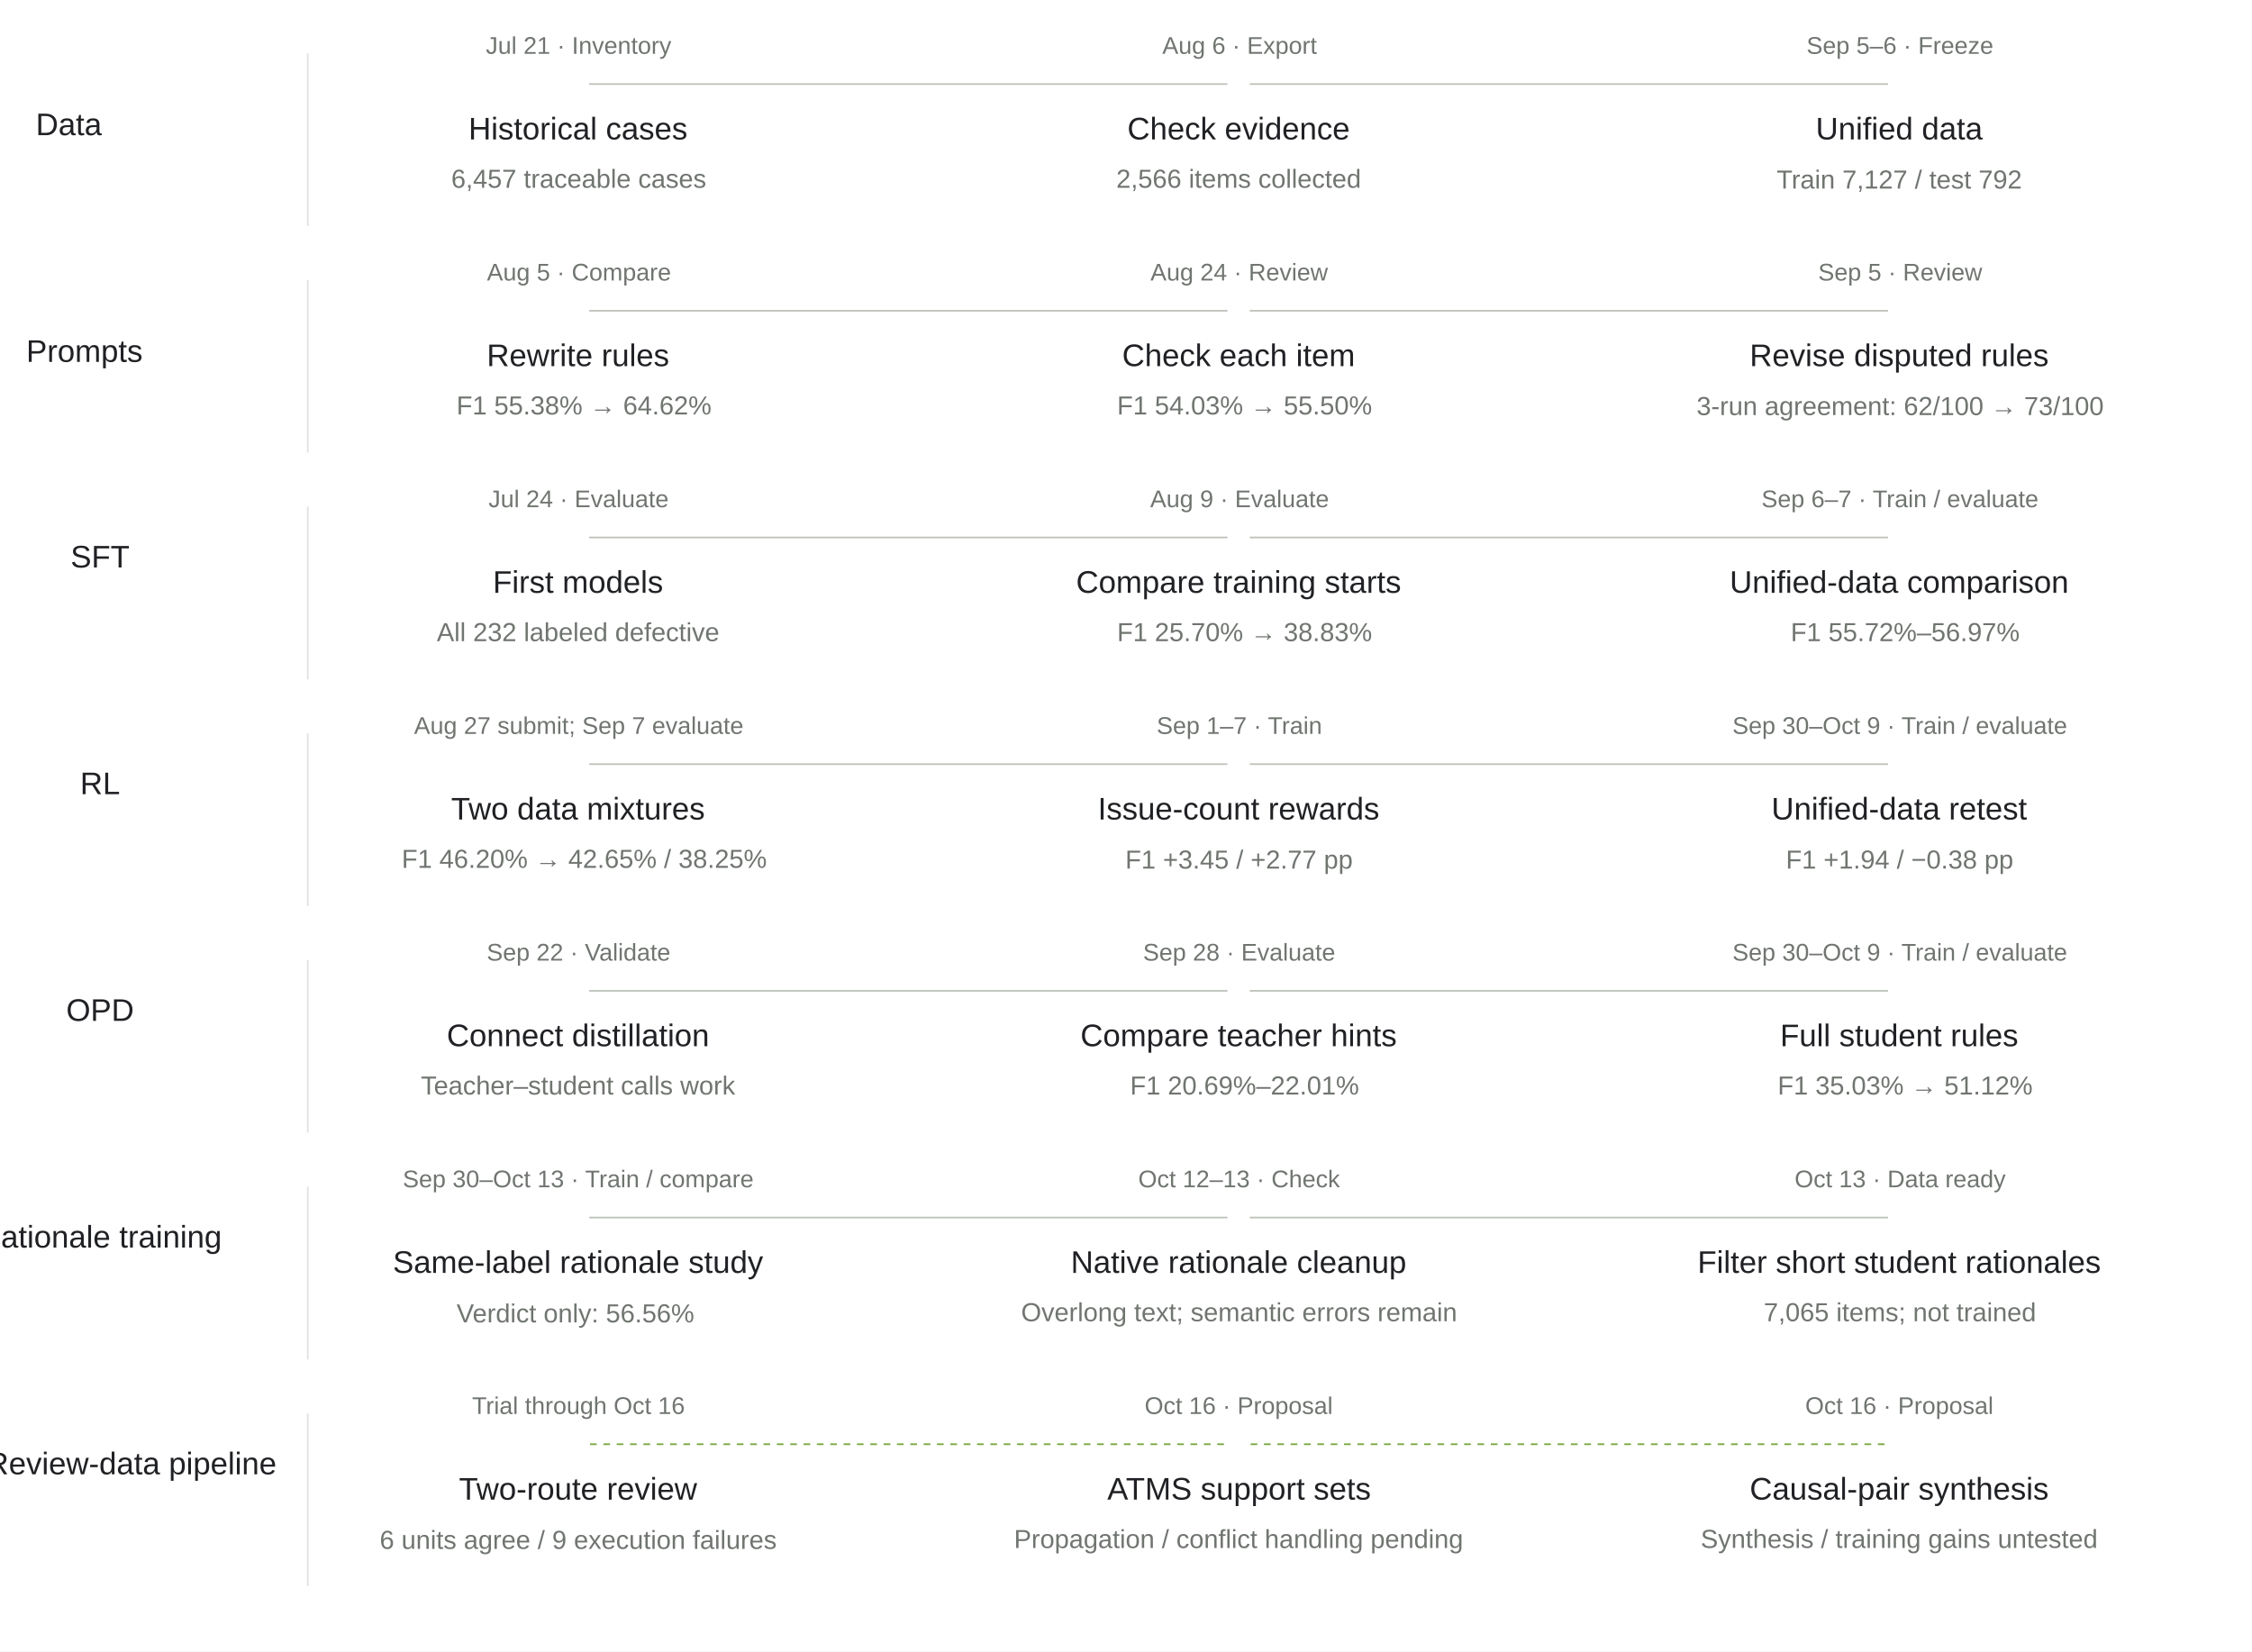
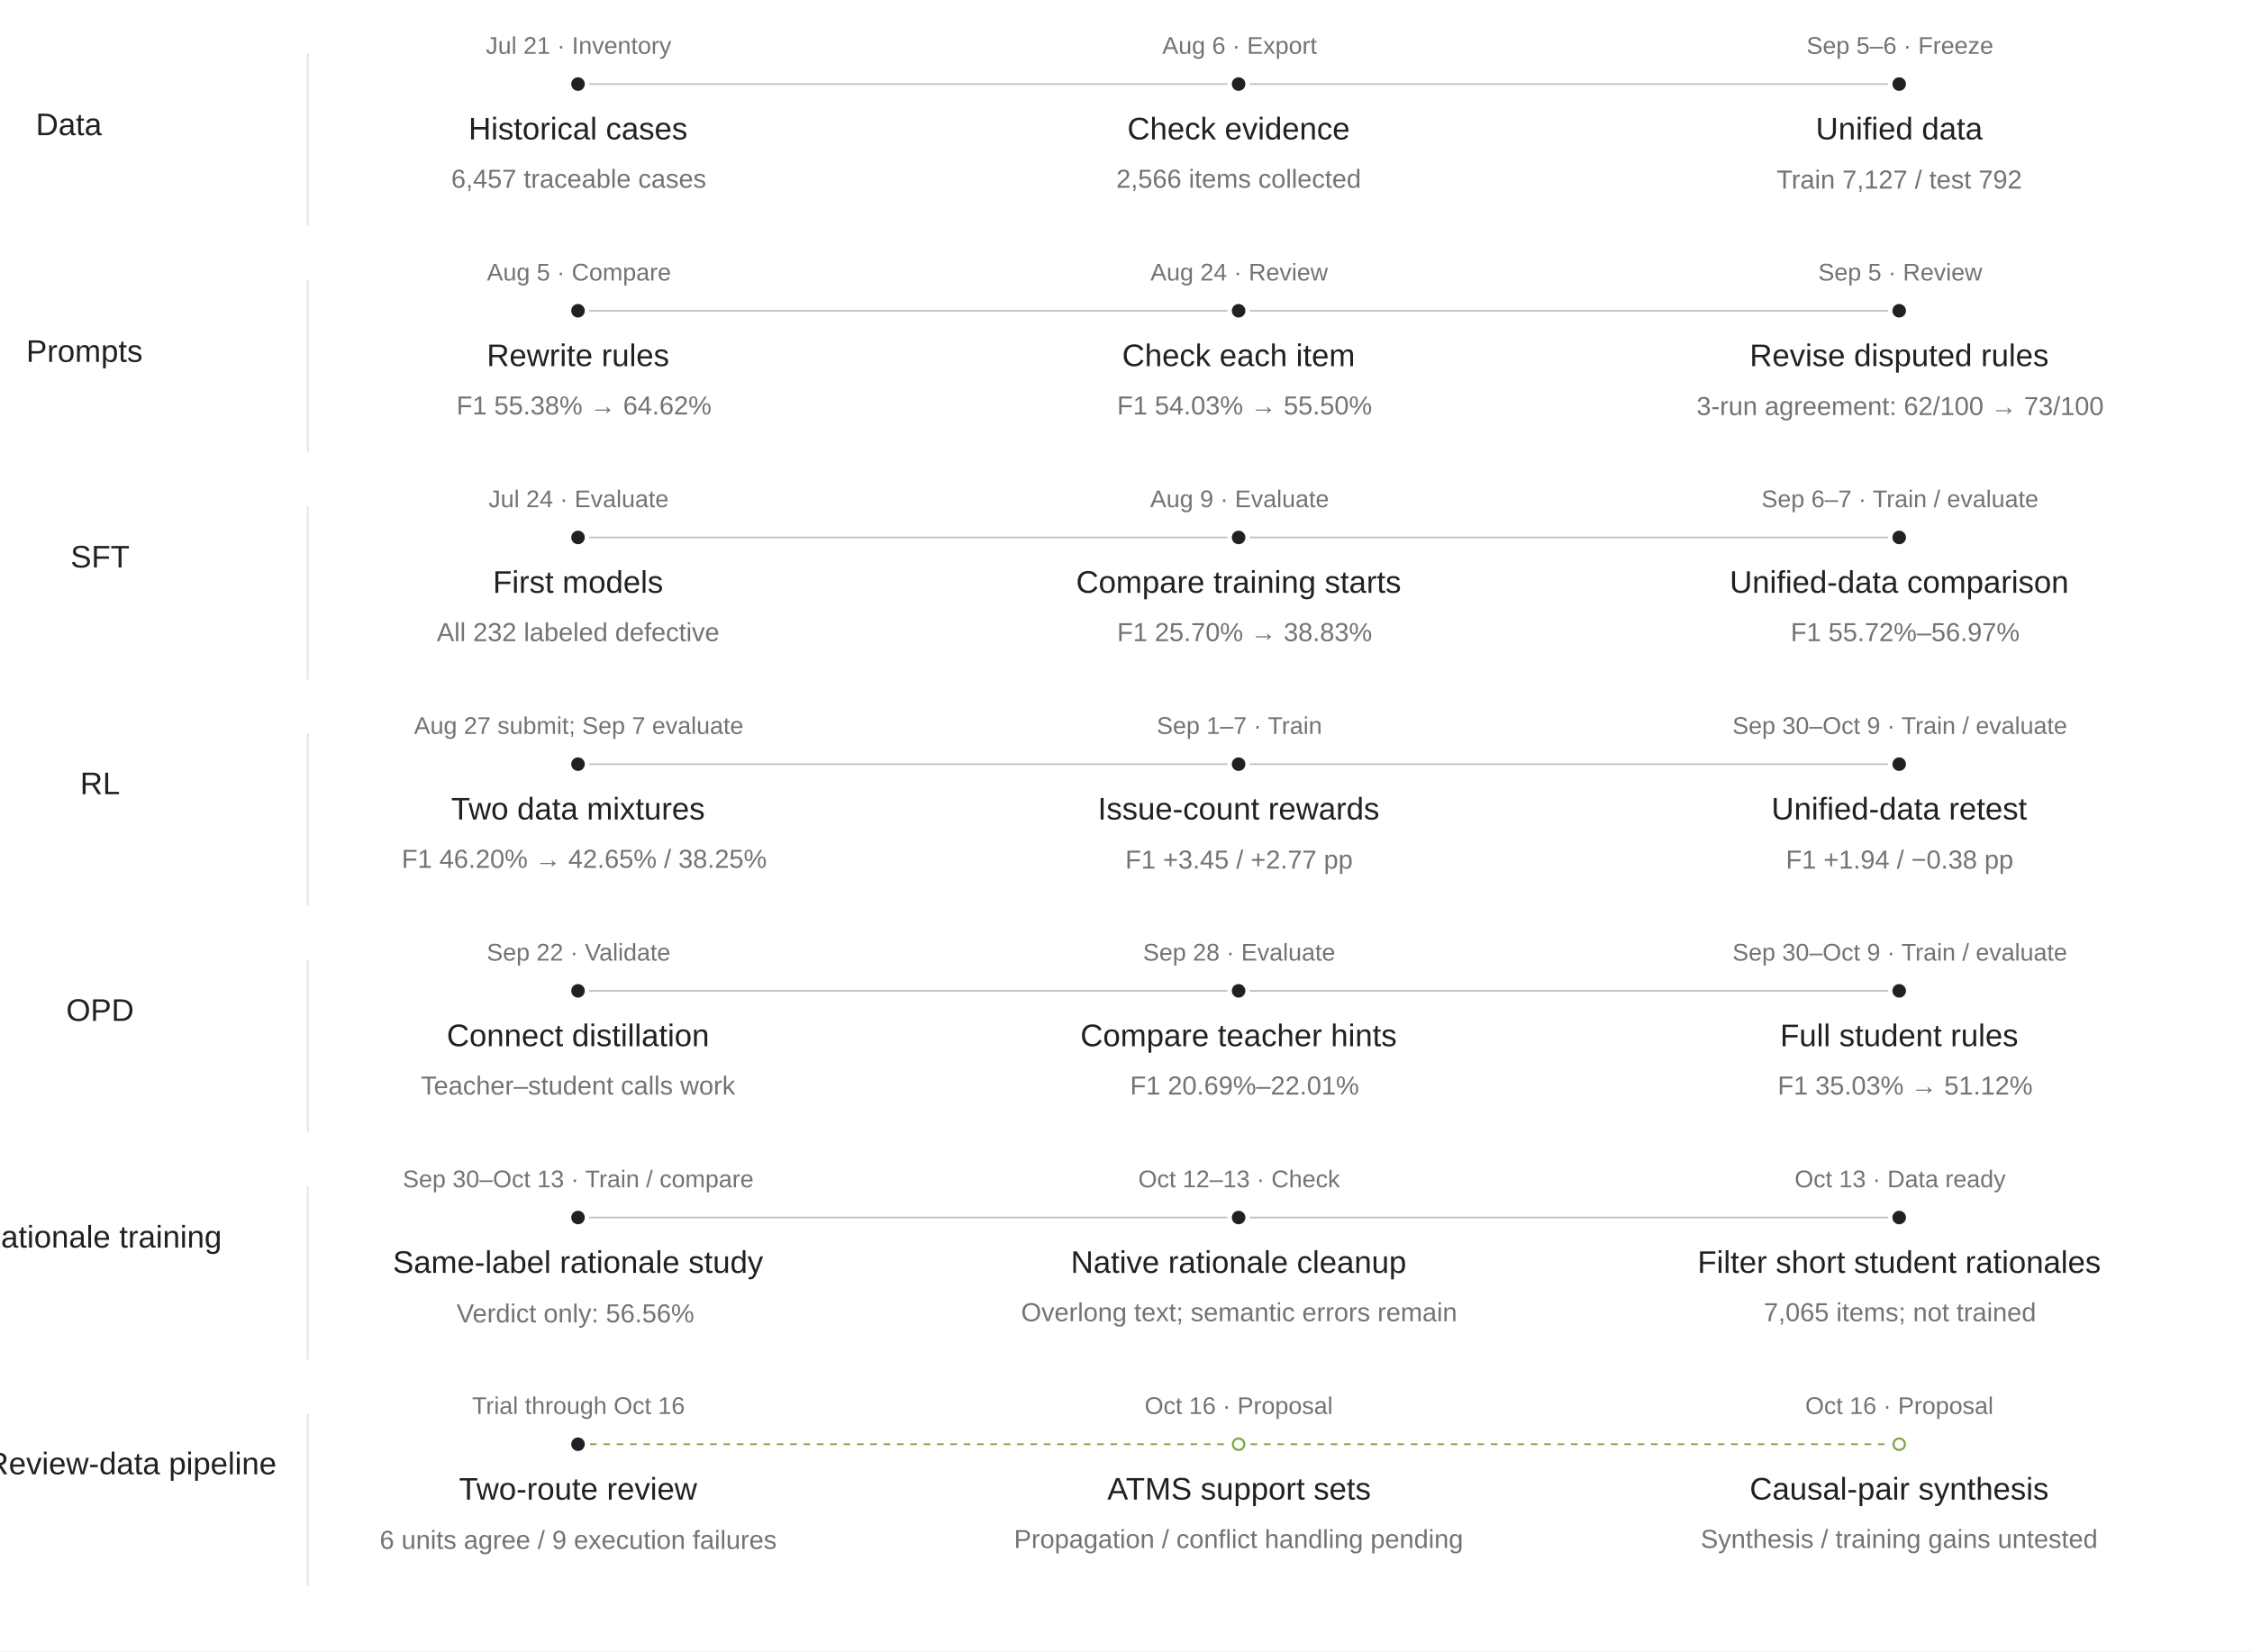
<svg xmlns="http://www.w3.org/2000/svg" xmlns:xlink="http://www.w3.org/1999/xlink" width="1080pt" height="792pt" viewBox="0 0 1080 792" version="1.1" lang="en">
  <defs>
+     <path id="m31ebb93347" d="M 0 2.75  C 0.729 2.75 1.429 2.46 1.945 1.945  C 2.46 1.429 2.75 0.729 2.75 0  C 2.75 -0.729 2.46 -1.429 1.945 -1.945  C 1.429 -2.46 0.729 -2.75 0 -2.75  C -0.729 -2.75 -1.429 -2.46 -1.945 -1.945  C -2.46 -1.429 -2.75 -0.729 -2.75 0  C -2.75 0.729 -2.46 1.429 -1.945 1.945  C -1.429 2.46 -0.729 2.75 0 2.75  z " style="stroke: #202124" />
+     <path id="m8938351b1c" d="M 0 2.75  C 0.729 2.75 1.429 2.46 1.945 1.945  C 2.46 1.429 2.75 0.729 2.75 0  C 2.75 -0.729 2.46 -1.429 1.945 -1.945  C 1.429 -2.46 0.729 -2.75 0 -2.75  C -0.729 -2.75 -1.429 -2.46 -1.945 -1.945  C -2.46 -1.429 -2.75 -0.729 -2.75 0  C -2.75 0.729 -2.46 1.429 -1.945 1.945  C -1.429 2.46 -0.729 2.75 0 2.75  z " style="stroke: #78a641" />
    <style type="text/css">*{stroke-linejoin: round; stroke-linecap: butt}</style>
  </defs>
  <g id="figure_1">
    <g id="patch_1">
      <path d="M 0 792  L 1080 792  L 1080 0  L 0 0  z " style="fill: #ffffff" />
    </g>
    <g id="axes_1">
      <g id="line2d_1">
        <path d="M 147.6 25.92  L 147.6 108  " clip-path="url(#p50ed8afd8c)" style="fill: none; stroke: #e1e4e0; stroke-width: 0.8; stroke-linecap: square" />
      </g>
      <g id="line2d_2">
        <g clip-path="url(#p50ed8afd8c)">
          <use xlink:href="#m31ebb93347" x="277.2" y="40.32" style="fill: #202124; stroke: #202124" />
        </g>
      </g>
      <g id="line2d_3">
        <path d="M 282.96 40.32  L 588.24 40.32  " clip-path="url(#p50ed8afd8c)" style="fill: none; stroke: #bec3ba; stroke-width: 0.8; stroke-linecap: square" />
      </g>
      <g id="line2d_4">
        <g clip-path="url(#p50ed8afd8c)">
          <use xlink:href="#m31ebb93347" x="594" y="40.32" style="fill: #202124; stroke: #202124" />
        </g>
      </g>
      <g id="line2d_5">
        <path d="M 599.76 40.32  L 905.04 40.32  " clip-path="url(#p50ed8afd8c)" style="fill: none; stroke: #bec3ba; stroke-width: 0.8; stroke-linecap: square" />
      </g>
      <g id="line2d_6">
        <g clip-path="url(#p50ed8afd8c)">
          <use xlink:href="#m31ebb93347" x="910.8" y="40.32" style="fill: #202124; stroke: #202124" />
        </g>
      </g>
      <g id="line2d_7">
        <path d="M 147.6 134.64  L 147.6 216.72  " clip-path="url(#p50ed8afd8c)" style="fill: none; stroke: #e1e4e0; stroke-width: 0.8; stroke-linecap: square" />
      </g>
      <g id="line2d_8">
        <g clip-path="url(#p50ed8afd8c)">
          <use xlink:href="#m31ebb93347" x="277.2" y="149.04" style="fill: #202124; stroke: #202124" />
        </g>
      </g>
      <g id="line2d_9">
        <path d="M 282.96 149.04  L 588.24 149.04  " clip-path="url(#p50ed8afd8c)" style="fill: none; stroke: #bec3ba; stroke-width: 0.8; stroke-linecap: square" />
      </g>
      <g id="line2d_10">
        <g clip-path="url(#p50ed8afd8c)">
          <use xlink:href="#m31ebb93347" x="594" y="149.04" style="fill: #202124; stroke: #202124" />
        </g>
      </g>
      <g id="line2d_11">
        <path d="M 599.76 149.04  L 905.04 149.04  " clip-path="url(#p50ed8afd8c)" style="fill: none; stroke: #bec3ba; stroke-width: 0.8; stroke-linecap: square" />
      </g>
      <g id="line2d_12">
        <g clip-path="url(#p50ed8afd8c)">
          <use xlink:href="#m31ebb93347" x="910.8" y="149.04" style="fill: #202124; stroke: #202124" />
        </g>
      </g>
      <g id="line2d_13">
        <path d="M 147.6 243.36  L 147.6 325.44  " clip-path="url(#p50ed8afd8c)" style="fill: none; stroke: #e1e4e0; stroke-width: 0.8; stroke-linecap: square" />
      </g>
      <g id="line2d_14">
        <g clip-path="url(#p50ed8afd8c)">
          <use xlink:href="#m31ebb93347" x="277.2" y="257.76" style="fill: #202124; stroke: #202124" />
        </g>
      </g>
      <g id="line2d_15">
        <path d="M 282.96 257.76  L 588.24 257.76  " clip-path="url(#p50ed8afd8c)" style="fill: none; stroke: #bec3ba; stroke-width: 0.8; stroke-linecap: square" />
      </g>
      <g id="line2d_16">
        <g clip-path="url(#p50ed8afd8c)">
          <use xlink:href="#m31ebb93347" x="594" y="257.76" style="fill: #202124; stroke: #202124" />
        </g>
      </g>
      <g id="line2d_17">
        <path d="M 599.76 257.76  L 905.04 257.76  " clip-path="url(#p50ed8afd8c)" style="fill: none; stroke: #bec3ba; stroke-width: 0.8; stroke-linecap: square" />
      </g>
      <g id="line2d_18">
        <g clip-path="url(#p50ed8afd8c)">
          <use xlink:href="#m31ebb93347" x="910.8" y="257.76" style="fill: #202124; stroke: #202124" />
        </g>
      </g>
      <g id="line2d_19">
        <path d="M 147.6 352.08  L 147.6 434.16  " clip-path="url(#p50ed8afd8c)" style="fill: none; stroke: #e1e4e0; stroke-width: 0.8; stroke-linecap: square" />
      </g>
      <g id="line2d_20">
        <g clip-path="url(#p50ed8afd8c)">
          <use xlink:href="#m31ebb93347" x="277.2" y="366.48" style="fill: #202124; stroke: #202124" />
        </g>
      </g>
      <g id="line2d_21">
        <path d="M 282.96 366.48  L 588.24 366.48  " clip-path="url(#p50ed8afd8c)" style="fill: none; stroke: #bec3ba; stroke-width: 0.8; stroke-linecap: square" />
      </g>
      <g id="line2d_22">
        <g clip-path="url(#p50ed8afd8c)">
          <use xlink:href="#m31ebb93347" x="594" y="366.48" style="fill: #202124; stroke: #202124" />
        </g>
      </g>
      <g id="line2d_23">
        <path d="M 599.76 366.48  L 905.04 366.48  " clip-path="url(#p50ed8afd8c)" style="fill: none; stroke: #bec3ba; stroke-width: 0.8; stroke-linecap: square" />
      </g>
      <g id="line2d_24">
        <g clip-path="url(#p50ed8afd8c)">
          <use xlink:href="#m31ebb93347" x="910.8" y="366.48" style="fill: #202124; stroke: #202124" />
        </g>
      </g>
      <g id="line2d_25">
        <path d="M 147.6 460.8  L 147.6 542.88  " clip-path="url(#p50ed8afd8c)" style="fill: none; stroke: #e1e4e0; stroke-width: 0.8; stroke-linecap: square" />
      </g>
      <g id="line2d_26">
        <g clip-path="url(#p50ed8afd8c)">
          <use xlink:href="#m31ebb93347" x="277.2" y="475.2" style="fill: #202124; stroke: #202124" />
        </g>
      </g>
      <g id="line2d_27">
        <path d="M 282.96 475.2  L 588.24 475.2  " clip-path="url(#p50ed8afd8c)" style="fill: none; stroke: #bec3ba; stroke-width: 0.8; stroke-linecap: square" />
      </g>
      <g id="line2d_28">
        <g clip-path="url(#p50ed8afd8c)">
          <use xlink:href="#m31ebb93347" x="594" y="475.2" style="fill: #202124; stroke: #202124" />
        </g>
      </g>
      <g id="line2d_29">
        <path d="M 599.76 475.2  L 905.04 475.2  " clip-path="url(#p50ed8afd8c)" style="fill: none; stroke: #bec3ba; stroke-width: 0.8; stroke-linecap: square" />
      </g>
      <g id="line2d_30">
        <g clip-path="url(#p50ed8afd8c)">
          <use xlink:href="#m31ebb93347" x="910.8" y="475.2" style="fill: #202124; stroke: #202124" />
        </g>
      </g>
      <g id="line2d_31">
        <path d="M 147.6 569.52  L 147.6 651.6  " clip-path="url(#p50ed8afd8c)" style="fill: none; stroke: #e1e4e0; stroke-width: 0.8; stroke-linecap: square" />
      </g>
      <g id="line2d_32">
        <g clip-path="url(#p50ed8afd8c)">
          <use xlink:href="#m31ebb93347" x="277.2" y="583.92" style="fill: #202124; stroke: #202124" />
        </g>
      </g>
      <g id="line2d_33">
        <path d="M 282.96 583.92  L 588.24 583.92  " clip-path="url(#p50ed8afd8c)" style="fill: none; stroke: #bec3ba; stroke-width: 0.8; stroke-linecap: square" />
      </g>
      <g id="line2d_34">
        <g clip-path="url(#p50ed8afd8c)">
          <use xlink:href="#m31ebb93347" x="594" y="583.92" style="fill: #202124; stroke: #202124" />
        </g>
      </g>
      <g id="line2d_35">
        <path d="M 599.76 583.92  L 905.04 583.92  " clip-path="url(#p50ed8afd8c)" style="fill: none; stroke: #bec3ba; stroke-width: 0.8; stroke-linecap: square" />
      </g>
      <g id="line2d_36">
        <g clip-path="url(#p50ed8afd8c)">
          <use xlink:href="#m31ebb93347" x="910.8" y="583.92" style="fill: #202124; stroke: #202124" />
        </g>
      </g>
      <g id="line2d_37">
        <path d="M 147.6 678.24  L 147.6 760.32  " clip-path="url(#p50ed8afd8c)" style="fill: none; stroke: #e1e4e0; stroke-width: 0.8; stroke-linecap: square" />
      </g>
      <g id="line2d_38">
        <g clip-path="url(#p50ed8afd8c)">
          <use xlink:href="#m31ebb93347" x="277.2" y="692.64" style="fill: #202124; stroke: #202124" />
        </g>
      </g>
      <g id="line2d_39">
        <path d="M 282.96 692.64  L 588.24 692.64  " clip-path="url(#p50ed8afd8c)" style="fill: none; stroke-dasharray: 3.2,3.2; stroke-dashoffset: 0; stroke: #78a641; stroke-width: 0.8" />
      </g>
      <g id="line2d_40">
        <g clip-path="url(#p50ed8afd8c)">
          <use xlink:href="#m8938351b1c" x="594" y="692.64" style="fill: #ffffff; stroke: #78a641" />
        </g>
      </g>
      <g id="line2d_41">
        <path d="M 599.76 692.64  L 905.04 692.64  " clip-path="url(#p50ed8afd8c)" style="fill: none; stroke-dasharray: 3.2,3.2; stroke-dashoffset: 0; stroke: #78a641; stroke-width: 0.8" />
      </g>
      <g id="line2d_42">
        <g clip-path="url(#p50ed8afd8c)">
          <use xlink:href="#m8938351b1c" x="910.8" y="692.64" style="fill: #ffffff; stroke: #78a641" />
        </g>
      </g>
      <g id="text_1">
        <text x="33" y="64.838" font-size="15" font-family="Arial, PingFang SC, Hiragino Sans, Microsoft YaHei, sans-serif" fill="#202124" text-anchor="middle">Data</text>
      </g>
      <g id="text_2">
        <text x="277.475" y="25.818" font-size="11.6" font-family="Arial, PingFang SC, Hiragino Sans, Microsoft YaHei, sans-serif" fill="#707570" text-anchor="middle">Jul 21 · Inventory</text>
      </g>
      <g id="text_3">
        <text x="277.2" y="66.87" font-size="15" font-family="Arial, PingFang SC, Hiragino Sans, Microsoft YaHei, sans-serif" fill="#202124" text-anchor="middle">Historical cases</text>
      </g>
      <g id="text_4">
        <text x="277.554" y="90.045" font-size="12.5" font-family="Arial, PingFang SC, Hiragino Sans, Microsoft YaHei, sans-serif" fill="#707570" text-anchor="middle">6,457 traceable cases</text>
      </g>
      <g id="text_5">
        <text x="594.488" y="25.818" font-size="11.6" font-family="Arial, PingFang SC, Hiragino Sans, Microsoft YaHei, sans-serif" fill="#707570" text-anchor="middle">Aug 6 · Export</text>
      </g>
      <g id="text_6">
        <text x="594" y="66.87" font-size="15" font-family="Arial, PingFang SC, Hiragino Sans, Microsoft YaHei, sans-serif" fill="#202124" text-anchor="middle">Check evidence</text>
      </g>
      <g id="text_7">
        <text x="594.042" y="90.045" font-size="12.5" font-family="Arial, PingFang SC, Hiragino Sans, Microsoft YaHei, sans-serif" fill="#707570" text-anchor="middle">2,566 items collected</text>
      </g>
      <g id="text_8">
        <text x="911.175" y="25.818" font-size="11.6" font-family="Arial, PingFang SC, Hiragino Sans, Microsoft YaHei, sans-serif" fill="#707570" text-anchor="middle">Sep 5–6 · Freeze</text>
      </g>
      <g id="text_9">
        <text x="910.8" y="66.87" font-size="15" font-family="Arial, PingFang SC, Hiragino Sans, Microsoft YaHei, sans-serif" fill="#202124" text-anchor="middle">Unified data</text>
      </g>
      <g id="text_10">
        <text x="910.847" y="90.42" font-size="12.5" font-family="Arial, PingFang SC, Hiragino Sans, Microsoft YaHei, sans-serif" fill="#707570" text-anchor="middle">Train 7,127 / test 792</text>
      </g>
      <g id="text_11">
        <text x="40.5" y="173.558" font-size="15" font-family="Arial, PingFang SC, Hiragino Sans, Microsoft YaHei, sans-serif" fill="#202124" text-anchor="middle">Prompts</text>
      </g>
      <g id="text_12">
        <text x="277.688" y="134.538" font-size="11.6" font-family="Arial, PingFang SC, Hiragino Sans, Microsoft YaHei, sans-serif" fill="#707570" text-anchor="middle">Aug 5 · Compare</text>
      </g>
      <g id="text_13">
        <text x="277.2" y="175.59" font-size="15" font-family="Arial, PingFang SC, Hiragino Sans, Microsoft YaHei, sans-serif" fill="#202124" text-anchor="middle">Rewrite rules</text>
      </g>
      <g id="text_14">
        <text x="218.915" y="198.765" font-size="12.5" font-family="Arial, PingFang SC, Hiragino Sans, Microsoft YaHei, sans-serif" fill="#707570">F1 55.38% → 64.62%</text>
      </g>
      <g id="text_15">
        <text x="594.275" y="134.538" font-size="11.6" font-family="Arial, PingFang SC, Hiragino Sans, Microsoft YaHei, sans-serif" fill="#707570" text-anchor="middle">Aug 24 · Review</text>
      </g>
      <g id="text_16">
        <text x="594" y="175.59" font-size="15" font-family="Arial, PingFang SC, Hiragino Sans, Microsoft YaHei, sans-serif" fill="#202124" text-anchor="middle">Check each item</text>
      </g>
      <g id="text_17">
        <text x="535.715" y="198.765" font-size="12.5" font-family="Arial, PingFang SC, Hiragino Sans, Microsoft YaHei, sans-serif" fill="#707570">F1 54.03% → 55.50%</text>
      </g>
      <g id="text_18">
        <text x="911.288" y="134.538" font-size="11.6" font-family="Arial, PingFang SC, Hiragino Sans, Microsoft YaHei, sans-serif" fill="#707570" text-anchor="middle">Sep 5 · Review</text>
      </g>
      <g id="text_19">
        <text x="910.8" y="175.59" font-size="15" font-family="Arial, PingFang SC, Hiragino Sans, Microsoft YaHei, sans-serif" fill="#202124" text-anchor="middle">Revise disputed rules</text>
      </g>
      <g id="text_20">
        <text x="911.271" y="199.066" font-size="12.5" font-family="Arial, PingFang SC, Hiragino Sans, Microsoft YaHei, sans-serif" fill="#707570" text-anchor="middle">3-run agreement: 62/100 → 73/100</text>
      </g>
      <g id="text_21">
        <text x="48" y="272.168" font-size="15" font-family="Arial, PingFang SC, Hiragino Sans, Microsoft YaHei, sans-serif" fill="#202124" text-anchor="middle">SFT</text>
      </g>
      <g id="text_22">
        <text x="277.475" y="243.258" font-size="11.6" font-family="Arial, PingFang SC, Hiragino Sans, Microsoft YaHei, sans-serif" fill="#707570" text-anchor="middle">Jul 24 · Evaluate</text>
      </g>
      <g id="text_23">
        <text x="277.2" y="284.31" font-size="15" font-family="Arial, PingFang SC, Hiragino Sans, Microsoft YaHei, sans-serif" fill="#202124" text-anchor="middle">First models</text>
      </g>
      <g id="text_24">
        <text x="277.249" y="307.485" font-size="12.5" font-family="Arial, PingFang SC, Hiragino Sans, Microsoft YaHei, sans-serif" fill="#707570" text-anchor="middle">All 232 labeled defective</text>
      </g>
      <g id="text_25">
        <text x="594.488" y="243.258" font-size="11.6" font-family="Arial, PingFang SC, Hiragino Sans, Microsoft YaHei, sans-serif" fill="#707570" text-anchor="middle">Aug 9 · Evaluate</text>
      </g>
      <g id="text_26">
        <text x="594" y="284.31" font-size="15" font-family="Arial, PingFang SC, Hiragino Sans, Microsoft YaHei, sans-serif" fill="#202124" text-anchor="middle">Compare training starts</text>
      </g>
      <g id="text_27">
        <text x="535.715" y="307.485" font-size="12.5" font-family="Arial, PingFang SC, Hiragino Sans, Microsoft YaHei, sans-serif" fill="#707570">F1 25.70% → 38.83%</text>
      </g>
      <g id="text_28">
        <text x="911.175" y="243.258" font-size="11.6" font-family="Arial, PingFang SC, Hiragino Sans, Microsoft YaHei, sans-serif" fill="#707570" text-anchor="middle">Sep 6–7 · Train / evaluate</text>
      </g>
      <g id="text_29">
        <text x="910.8" y="284.31" font-size="15" font-family="Arial, PingFang SC, Hiragino Sans, Microsoft YaHei, sans-serif" fill="#202124" text-anchor="middle">Unified-data comparison</text>
      </g>
      <g id="text_30">
        <text x="858.765" y="307.485" font-size="12.5" font-family="Arial, PingFang SC, Hiragino Sans, Microsoft YaHei, sans-serif" fill="#707570">F1 55.72%–56.97%</text>
      </g>
      <g id="text_31">
        <text x="48" y="380.888" font-size="15" font-family="Arial, PingFang SC, Hiragino Sans, Microsoft YaHei, sans-serif" fill="#202124" text-anchor="middle">RL</text>
      </g>
      <g id="text_32">
        <text x="277.563" y="351.978" font-size="11.6" font-family="Arial, PingFang SC, Hiragino Sans, Microsoft YaHei, sans-serif" fill="#707570" text-anchor="middle">Aug 27 submit; Sep 7 evaluate</text>
      </g>
      <g id="text_33">
        <text x="277.2" y="393.03" font-size="15" font-family="Arial, PingFang SC, Hiragino Sans, Microsoft YaHei, sans-serif" fill="#202124" text-anchor="middle">Two data mixtures</text>
      </g>
      <g id="text_34">
        <text x="192.632" y="416.205" font-size="12.5" font-family="Arial, PingFang SC, Hiragino Sans, Microsoft YaHei, sans-serif" fill="#707570">F1 46.20% → 42.65% / 38.25%</text>
      </g>
      <g id="text_35">
        <text x="594.375" y="351.978" font-size="11.6" font-family="Arial, PingFang SC, Hiragino Sans, Microsoft YaHei, sans-serif" fill="#707570" text-anchor="middle">Sep 1–7 · Train</text>
      </g>
      <g id="text_36">
        <text x="594" y="393.03" font-size="15" font-family="Arial, PingFang SC, Hiragino Sans, Microsoft YaHei, sans-serif" fill="#202124" text-anchor="middle">Issue-count rewards</text>
      </g>
      <g id="text_37">
        <text x="594.21" y="416.568" font-size="12.5" font-family="Arial, PingFang SC, Hiragino Sans, Microsoft YaHei, sans-serif" fill="#707570" text-anchor="middle">F1 +3.45 / +2.77 pp</text>
      </g>
      <g id="text_38">
        <text x="911.099" y="351.978" font-size="11.6" font-family="Arial, PingFang SC, Hiragino Sans, Microsoft YaHei, sans-serif" fill="#707570" text-anchor="middle">Sep 30–Oct 9 · Train / evaluate</text>
      </g>
      <g id="text_39">
        <text x="910.8" y="393.03" font-size="15" font-family="Arial, PingFang SC, Hiragino Sans, Microsoft YaHei, sans-serif" fill="#202124" text-anchor="middle">Unified-data retest</text>
      </g>
      <g id="text_40">
        <text x="911.01" y="416.568" font-size="12.5" font-family="Arial, PingFang SC, Hiragino Sans, Microsoft YaHei, sans-serif" fill="#707570" text-anchor="middle">F1 +1.94 / −0.38 pp</text>
      </g>
      <g id="text_41">
        <text x="48" y="489.608" font-size="15" font-family="Arial, PingFang SC, Hiragino Sans, Microsoft YaHei, sans-serif" fill="#202124" text-anchor="middle">OPD</text>
      </g>
      <g id="text_42">
        <text x="277.475" y="460.698" font-size="11.6" font-family="Arial, PingFang SC, Hiragino Sans, Microsoft YaHei, sans-serif" fill="#707570" text-anchor="middle">Sep 22 · Validate</text>
      </g>
      <g id="text_43">
        <text x="277.2" y="501.75" font-size="15" font-family="Arial, PingFang SC, Hiragino Sans, Microsoft YaHei, sans-serif" fill="#202124" text-anchor="middle">Connect distillation</text>
      </g>
      <g id="text_44">
        <text x="277.2" y="524.925" font-size="12.5" font-family="Arial, PingFang SC, Hiragino Sans, Microsoft YaHei, sans-serif" fill="#707570" text-anchor="middle">Teacher–student calls work</text>
      </g>
      <g id="text_45">
        <text x="594.275" y="460.698" font-size="11.6" font-family="Arial, PingFang SC, Hiragino Sans, Microsoft YaHei, sans-serif" fill="#707570" text-anchor="middle">Sep 28 · Evaluate</text>
      </g>
      <g id="text_46">
        <text x="594" y="501.75" font-size="15" font-family="Arial, PingFang SC, Hiragino Sans, Microsoft YaHei, sans-serif" fill="#202124" text-anchor="middle">Compare teacher hints</text>
      </g>
      <g id="text_47">
        <text x="541.965" y="524.925" font-size="12.5" font-family="Arial, PingFang SC, Hiragino Sans, Microsoft YaHei, sans-serif" fill="#707570">F1 20.69%–22.01%</text>
      </g>
      <g id="text_48">
        <text x="911.099" y="460.698" font-size="11.6" font-family="Arial, PingFang SC, Hiragino Sans, Microsoft YaHei, sans-serif" fill="#707570" text-anchor="middle">Sep 30–Oct 9 · Train / evaluate</text>
      </g>
      <g id="text_49">
        <text x="910.8" y="501.75" font-size="15" font-family="Arial, PingFang SC, Hiragino Sans, Microsoft YaHei, sans-serif" fill="#202124" text-anchor="middle">Full student rules</text>
      </g>
      <g id="text_50">
        <text x="852.515" y="524.925" font-size="12.5" font-family="Arial, PingFang SC, Hiragino Sans, Microsoft YaHei, sans-serif" fill="#707570">F1 35.03% → 51.12%</text>
      </g>
      <g id="text_51">
        <text x="48" y="598.328" font-size="15" font-family="Arial, PingFang SC, Hiragino Sans, Microsoft YaHei, sans-serif" fill="#202124" text-anchor="middle" textLength="80" lengthAdjust="spacingAndGlyphs">Rationale training</text>
      </g>
      <g id="text_52">
        <text x="277.286" y="569.418" font-size="11.6" font-family="Arial, PingFang SC, Hiragino Sans, Microsoft YaHei, sans-serif" fill="#707570" text-anchor="middle">Sep 30–Oct 13 · Train / compare</text>
      </g>
      <g id="text_53">
        <text x="277.2" y="610.47" font-size="15" font-family="Arial, PingFang SC, Hiragino Sans, Microsoft YaHei, sans-serif" fill="#202124" text-anchor="middle">Same-label rationale study</text>
      </g>
      <g id="text_54">
        <text x="275.961" y="634.196" font-size="12.5" font-family="Arial, PingFang SC, Hiragino Sans, Microsoft YaHei, sans-serif" fill="#707570" text-anchor="middle">Verdict only: 56.56%</text>
      </g>
      <g id="text_55">
        <text x="594.234" y="569.418" font-size="11.6" font-family="Arial, PingFang SC, Hiragino Sans, Microsoft YaHei, sans-serif" fill="#707570" text-anchor="middle">Oct 12–13 · Check</text>
      </g>
      <g id="text_56">
        <text x="594" y="610.47" font-size="15" font-family="Arial, PingFang SC, Hiragino Sans, Microsoft YaHei, sans-serif" fill="#202124" text-anchor="middle">Native rationale cleanup</text>
      </g>
      <g id="text_57">
        <text x="594.25" y="633.645" font-size="12.5" font-family="Arial, PingFang SC, Hiragino Sans, Microsoft YaHei, sans-serif" fill="#707570" text-anchor="middle">Overlong text; semantic errors remain</text>
      </g>
      <g id="text_58">
        <text x="911.261" y="569.418" font-size="11.6" font-family="Arial, PingFang SC, Hiragino Sans, Microsoft YaHei, sans-serif" fill="#707570" text-anchor="middle">Oct 13 · Data ready</text>
      </g>
      <g id="text_59">
        <text x="910.8" y="610.47" font-size="15" font-family="Arial, PingFang SC, Hiragino Sans, Microsoft YaHei, sans-serif" fill="#202124" text-anchor="middle">Filter short student rationales</text>
      </g>
      <g id="text_60">
        <text x="911.154" y="633.645" font-size="12.5" font-family="Arial, PingFang SC, Hiragino Sans, Microsoft YaHei, sans-serif" fill="#707570" text-anchor="middle">7,065 items; not trained</text>
      </g>
      <g id="text_61">
        <text x="63" y="707.063" font-size="15" font-family="Arial, PingFang SC, Hiragino Sans, Microsoft YaHei, sans-serif" fill="#202124" text-anchor="middle" textLength="110" lengthAdjust="spacingAndGlyphs">Review-data pipeline</text>
      </g>
      <g id="text_62">
        <text x="277.411" y="678.138" font-size="11.6" font-family="Arial, PingFang SC, Hiragino Sans, Microsoft YaHei, sans-serif" fill="#707570" text-anchor="middle">Trial through Oct 16</text>
      </g>
      <g id="text_63">
        <text x="277.2" y="719.22" font-size="15" font-family="Arial, PingFang SC, Hiragino Sans, Microsoft YaHei, sans-serif" fill="#202124" text-anchor="middle">Two-route review</text>
      </g>
      <g id="text_64">
        <text x="277.293" y="742.828" font-size="12.5" font-family="Arial, PingFang SC, Hiragino Sans, Microsoft YaHei, sans-serif" fill="#707570" text-anchor="middle">6 units agree / 9 execution failures</text>
      </g>
      <g id="text_65">
        <text x="594.061" y="678.138" font-size="11.6" font-family="Arial, PingFang SC, Hiragino Sans, Microsoft YaHei, sans-serif" fill="#707570" text-anchor="middle">Oct 16 · Proposal</text>
      </g>
      <g id="text_66">
        <text x="594.253" y="719.19" font-size="15" font-family="Arial, PingFang SC, Hiragino Sans, Microsoft YaHei, sans-serif" fill="#202124" text-anchor="middle">ATMS support sets</text>
      </g>
      <g id="text_67">
        <text x="594" y="742.416" font-size="12.5" font-family="Arial, PingFang SC, Hiragino Sans, Microsoft YaHei, sans-serif" fill="#707570" text-anchor="middle">Propagation / conflict handling pending</text>
      </g>
      <g id="text_68">
        <text x="910.861" y="678.138" font-size="11.6" font-family="Arial, PingFang SC, Hiragino Sans, Microsoft YaHei, sans-serif" fill="#707570" text-anchor="middle">Oct 16 · Proposal</text>
      </g>
      <g id="text_69">
        <text x="910.8" y="719.19" font-size="15" font-family="Arial, PingFang SC, Hiragino Sans, Microsoft YaHei, sans-serif" fill="#202124" text-anchor="middle">Causal-pair synthesis</text>
      </g>
      <g id="text_70">
        <text x="910.8" y="742.365" font-size="12.5" font-family="Arial, PingFang SC, Hiragino Sans, Microsoft YaHei, sans-serif" fill="#707570" text-anchor="middle">Synthesis / training gains untested</text>
      </g>
    </g>
  </g>
  <defs>
    <clipPath id="p50ed8afd8c">
      <rect x="0" y="0" width="1080" height="792" />
    </clipPath>
  </defs>
</svg>
